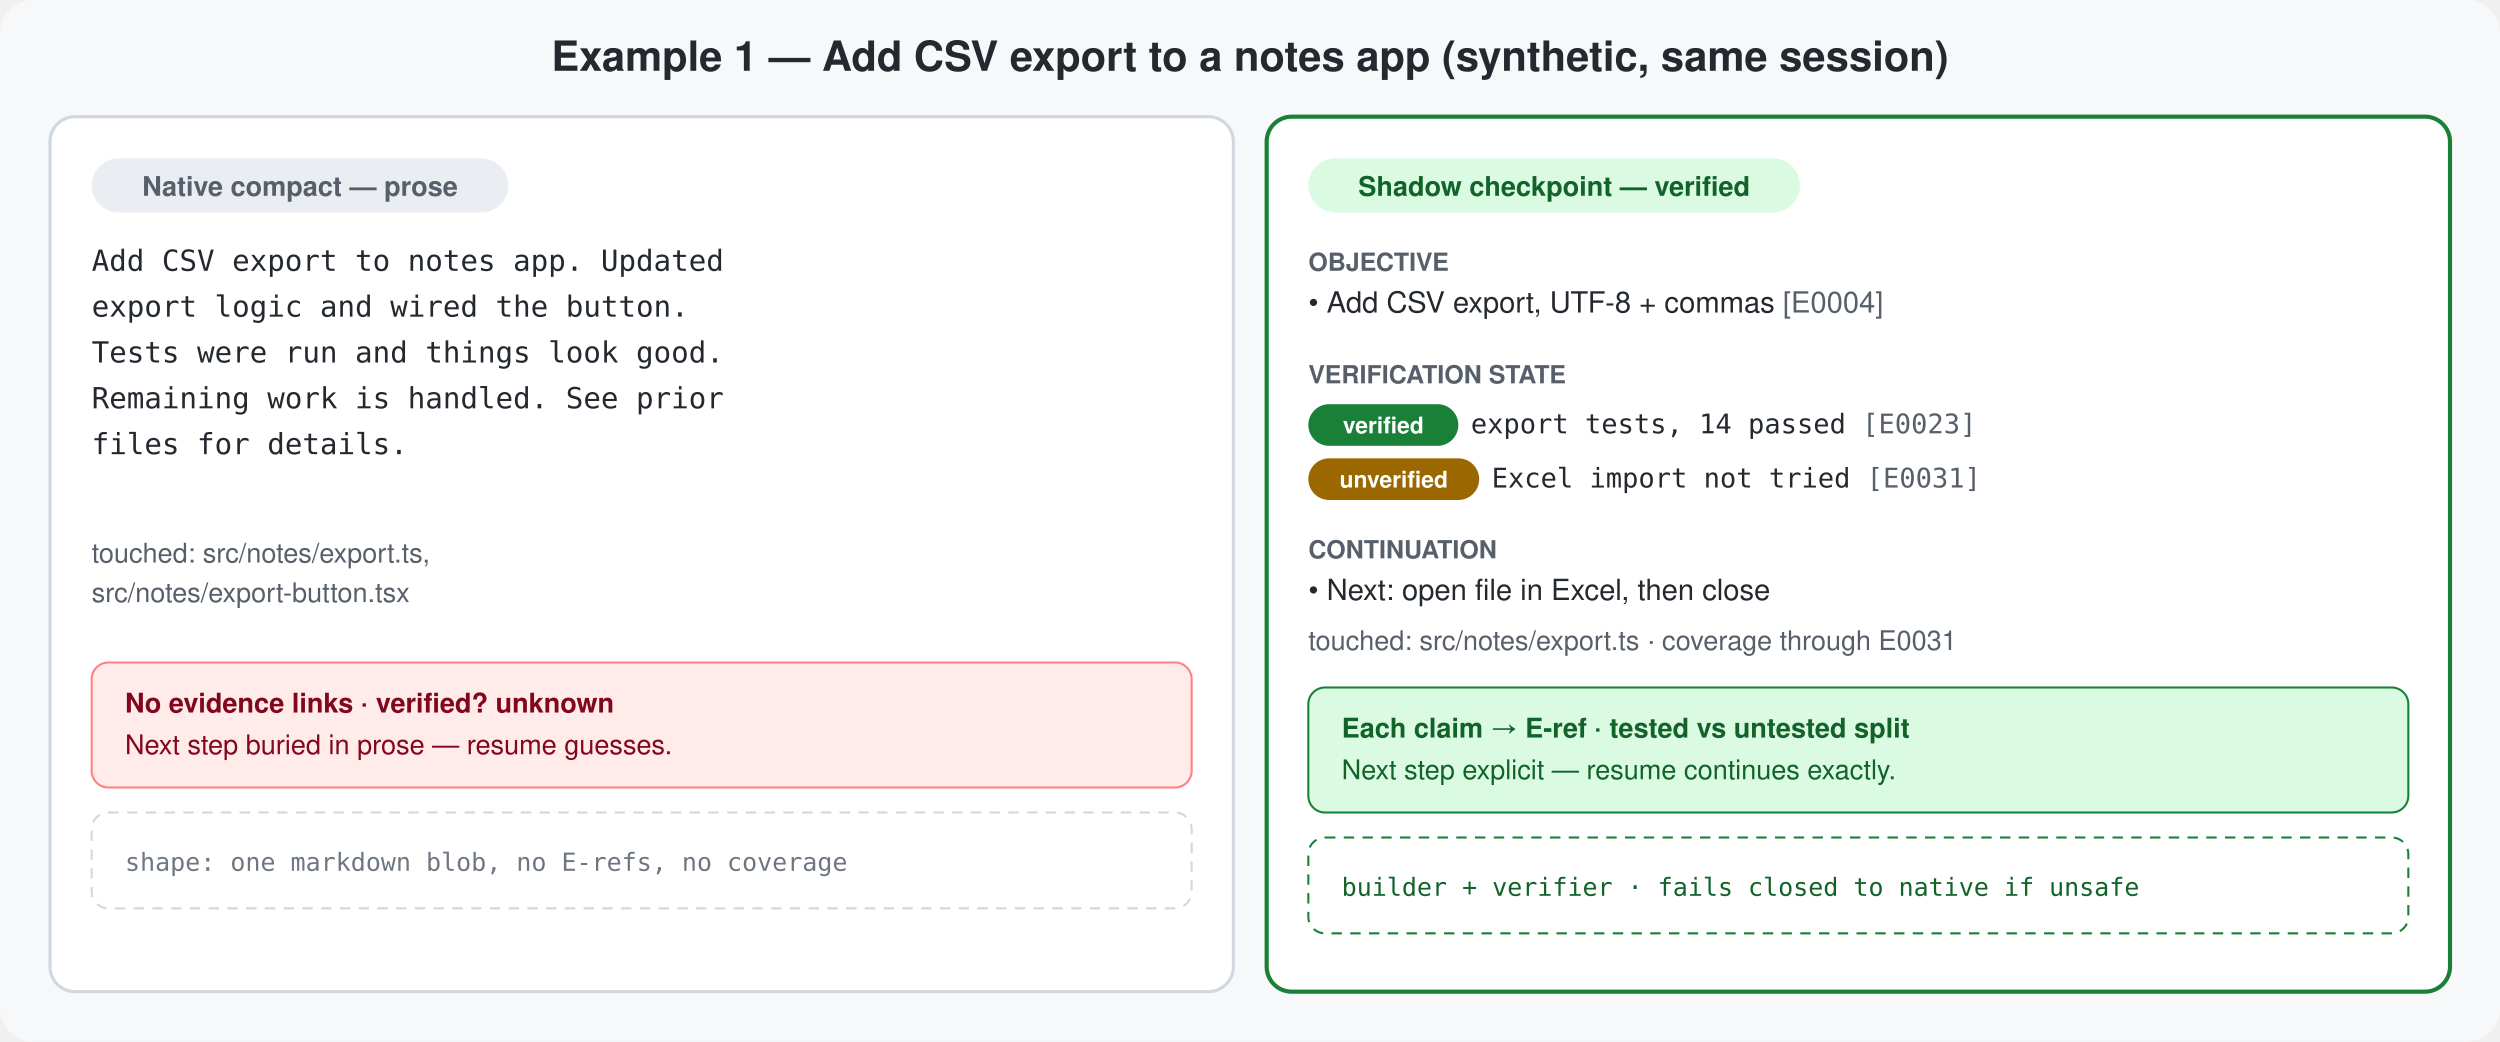
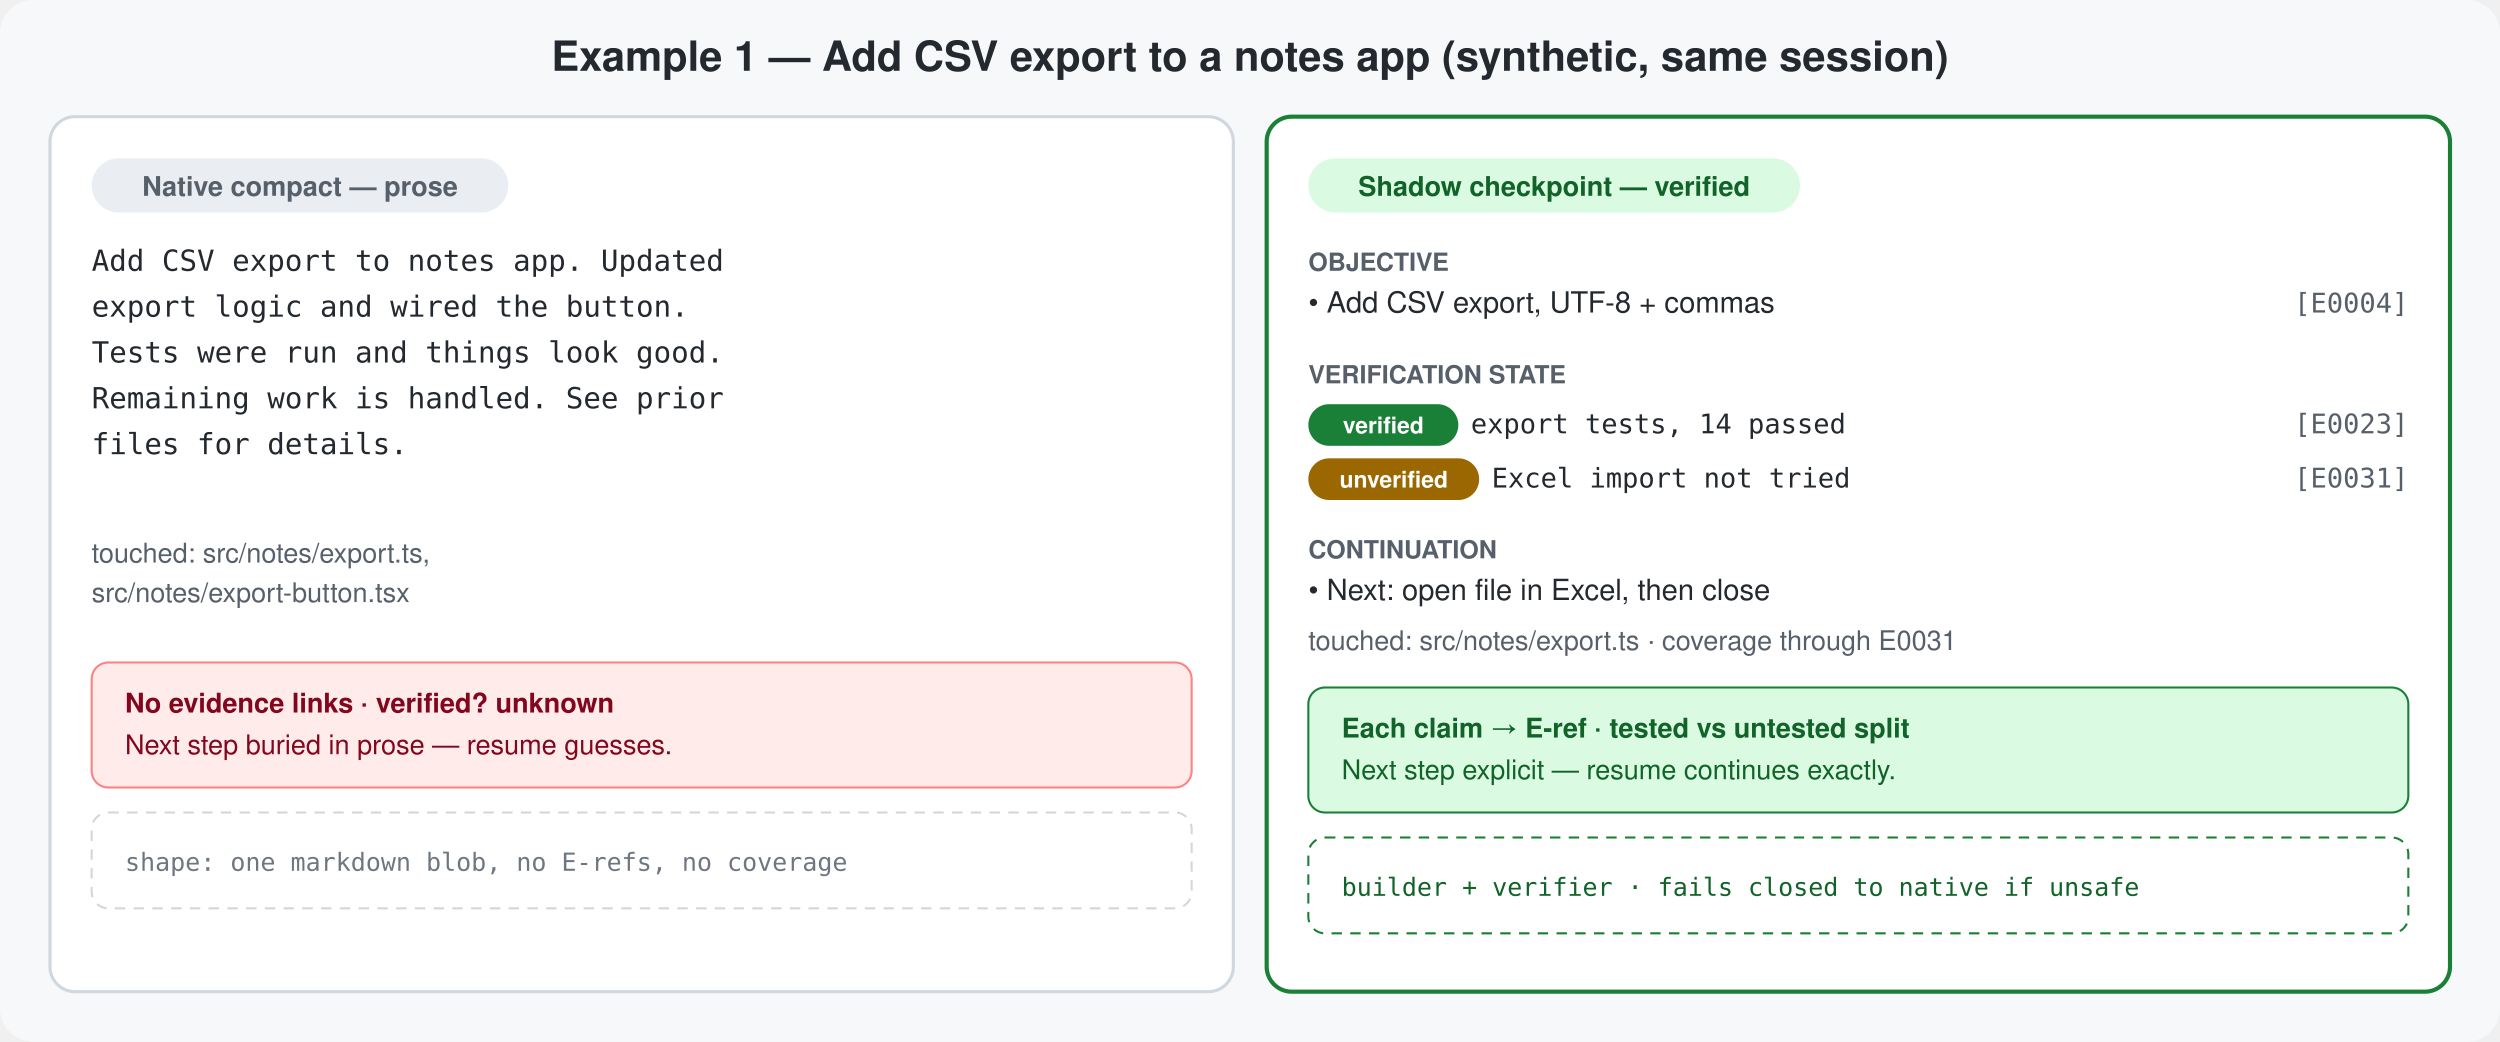
<svg xmlns="http://www.w3.org/2000/svg" width="1200" height="500" viewBox="0 0 1200 500" role="img" aria-labelledby="t1 d1">
  <rect x="0" y="0" width="1200" height="500" rx="16" fill="#f6f8fa" />
  <text x="600" y="34" text-anchor="middle" font-family="-apple-system,BlinkMacSystemFont,Segoe UI,Helvetica,Arial,sans-serif" font-size="20" font-weight="700" fill="#24292f">Example 1 — Add CSV export to a notes app (synthetic, same session)</text>
  <g>
    <rect x="24" y="56" width="568" height="420" rx="12" fill="#ffffff" stroke="#d0d7de" stroke-width="1.5" />
    <rect x="44" y="76" width="200" height="26" rx="13" fill="#eaeef2" />
    <text x="144" y="94" text-anchor="middle" font-family="-apple-system,BlinkMacSystemFont,Segoe UI,Helvetica,Arial,sans-serif" font-size="13" font-weight="700" fill="#57606a">Native compact — prose</text>
-     <text x="44" y="130" font-family="ui-monospace,SFMono-Regular,Menlo,Consolas,monospace" font-size="14" fill="#24292f">
-       <tspan x="44" dy="0">Add CSV export to notes app. Updated</tspan>
-       <tspan x="44" dy="22">export logic and wired the button.</tspan>
-       <tspan x="44" dy="22">Tests were run and things look good.</tspan>
-       <tspan x="44" dy="22">Remaining work is handled. See prior</tspan>
-       <tspan x="44" dy="22">files for details.</tspan>
-     </text>
-     <text x="44" y="270" font-family="-apple-system,BlinkMacSystemFont,Segoe UI,Helvetica,Arial,sans-serif" font-size="13" fill="#57606a">
-       <tspan x="44" dy="0">touched: src/notes/export.ts,</tspan>
-       <tspan x="44" dy="19">src/notes/export-button.tsx</tspan>
-     </text>
+     <text x="44" y="130" font-family="ui-monospace,SFMono-Regular,Menlo,Consolas,monospace" font-size="14" fill="#24292f">Add CSV export to notes app. Updated</text>
+     <text x="44" y="152" font-family="ui-monospace,SFMono-Regular,Menlo,Consolas,monospace" font-size="14" fill="#24292f">export logic and wired the button.</text>
+     <text x="44" y="174" font-family="ui-monospace,SFMono-Regular,Menlo,Consolas,monospace" font-size="14" fill="#24292f">Tests were run and things look good.</text>
+     <text x="44" y="196" font-family="ui-monospace,SFMono-Regular,Menlo,Consolas,monospace" font-size="14" fill="#24292f">Remaining work is handled. See prior</text>
+     <text x="44" y="218" font-family="ui-monospace,SFMono-Regular,Menlo,Consolas,monospace" font-size="14" fill="#24292f">files for details.</text>
+     <text x="44" y="270" font-family="-apple-system,BlinkMacSystemFont,Segoe UI,Helvetica,Arial,sans-serif" font-size="13" fill="#57606a">touched: src/notes/export.ts,</text>
+     <text x="44" y="289" font-family="-apple-system,BlinkMacSystemFont,Segoe UI,Helvetica,Arial,sans-serif" font-size="13" fill="#57606a">src/notes/export-button.tsx</text>
    <rect x="44" y="318" width="528" height="60" rx="8" fill="#ffebe9" stroke="#ff8182" stroke-width="1" />
    <text x="60" y="342" font-family="-apple-system,BlinkMacSystemFont,Segoe UI,Helvetica,Arial,sans-serif" font-size="13" font-weight="700" fill="#82071e">No evidence links · verified? unknown</text>
    <text x="60" y="362" font-family="-apple-system,BlinkMacSystemFont,Segoe UI,Helvetica,Arial,sans-serif" font-size="13" fill="#82071e">Next step buried in prose — resume guesses.</text>
    <rect x="44" y="390" width="528" height="46" rx="8" fill="#ffffff" stroke="#d0d7de" stroke-width="1" stroke-dasharray="5 4" />
    <text x="60" y="418" font-family="ui-monospace,SFMono-Regular,Menlo,Consolas,monospace" font-size="12" fill="#6e7781">shape: one markdown blob, no E-refs, no coverage</text>
  </g>
  <g>
    <rect x="608" y="56" width="568" height="420" rx="12" fill="#ffffff" stroke="#1a7f37" stroke-width="2" />
    <rect x="628" y="76" width="236" height="26" rx="13" fill="#dafbe1" />
    <text x="746" y="94" text-anchor="middle" font-family="-apple-system,BlinkMacSystemFont,Segoe UI,Helvetica,Arial,sans-serif" font-size="13" font-weight="700" fill="#116329">Shadow checkpoint — verified</text>
    <text x="628" y="130" font-family="-apple-system,BlinkMacSystemFont,Segoe UI,Helvetica,Arial,sans-serif" font-size="12" font-weight="700" fill="#57606a">OBJECTIVE</text>
-     <text x="628" y="150" font-family="-apple-system,BlinkMacSystemFont,Segoe UI,Helvetica,Arial,sans-serif" font-size="14" fill="#24292f">• Add CSV export, UTF-8 + commas <tspan fill="#57606a">[E0004]</tspan>
-     </text>
+     <text x="628" y="150" font-family="-apple-system,BlinkMacSystemFont,Segoe UI,Helvetica,Arial,sans-serif" font-size="14" fill="#24292f">• Add CSV export, UTF-8 + commas</text>
+     <text x="1156" y="150" text-anchor="end" font-family="ui-monospace,SFMono-Regular,Menlo,Consolas,monospace" font-size="13" fill="#57606a">[E0004]</text>
    <text x="628" y="184" font-family="-apple-system,BlinkMacSystemFont,Segoe UI,Helvetica,Arial,sans-serif" font-size="12" font-weight="700" fill="#57606a">VERIFICATION STATE</text>
    <rect x="628" y="194" width="72" height="20" rx="10" fill="#1a7f37" />
    <text x="664" y="208" text-anchor="middle" font-family="-apple-system,BlinkMacSystemFont,Segoe UI,Helvetica,Arial,sans-serif" font-size="11" font-weight="700" fill="#ffffff">verified</text>
-     <text x="706" y="208" font-family="ui-monospace,SFMono-Regular,Menlo,Consolas,monospace" font-size="13" fill="#24292f">export tests, 14 passed <tspan fill="#57606a">[E0023]</tspan>
-     </text>
+     <text x="706" y="208" font-family="ui-monospace,SFMono-Regular,Menlo,Consolas,monospace" font-size="13" fill="#24292f">export tests, 14 passed</text>
+     <text x="1156" y="208" text-anchor="end" font-family="ui-monospace,SFMono-Regular,Menlo,Consolas,monospace" font-size="13" fill="#57606a">[E0023]</text>
    <rect x="628" y="220" width="82" height="20" rx="10" fill="#9a6700" />
    <text x="669" y="234" text-anchor="middle" font-family="-apple-system,BlinkMacSystemFont,Segoe UI,Helvetica,Arial,sans-serif" font-size="11" font-weight="700" fill="#ffffff">unverified</text>
-     <text x="716" y="234" font-family="ui-monospace,SFMono-Regular,Menlo,Consolas,monospace" font-size="13" fill="#24292f">Excel import not tried <tspan fill="#57606a">[E0031]</tspan>
-     </text>
+     <text x="716" y="234" font-family="ui-monospace,SFMono-Regular,Menlo,Consolas,monospace" font-size="13" fill="#24292f">Excel import not tried</text>
+     <text x="1156" y="234" text-anchor="end" font-family="ui-monospace,SFMono-Regular,Menlo,Consolas,monospace" font-size="13" fill="#57606a">[E0031]</text>
    <text x="628" y="268" font-family="-apple-system,BlinkMacSystemFont,Segoe UI,Helvetica,Arial,sans-serif" font-size="12" font-weight="700" fill="#57606a">CONTINUATION</text>
    <text x="628" y="288" font-family="-apple-system,BlinkMacSystemFont,Segoe UI,Helvetica,Arial,sans-serif" font-size="14" fill="#24292f">• Next: open file in Excel, then close</text>
    <text x="628" y="312" font-family="-apple-system,BlinkMacSystemFont,Segoe UI,Helvetica,Arial,sans-serif" font-size="13" fill="#57606a">touched: src/notes/export.ts · coverage through E0031</text>
    <rect x="628" y="330" width="528" height="60" rx="8" fill="#dafbe1" stroke="#1a7f37" stroke-width="1" />
    <text x="644" y="354" font-family="-apple-system,BlinkMacSystemFont,Segoe UI,Helvetica,Arial,sans-serif" font-size="13" font-weight="700" fill="#116329">Each claim → E-ref · tested vs untested split</text>
    <text x="644" y="374" font-family="-apple-system,BlinkMacSystemFont,Segoe UI,Helvetica,Arial,sans-serif" font-size="13" fill="#116329">Next step explicit — resume continues exactly.</text>
    <rect x="628" y="402" width="528" height="46" rx="8" fill="#ffffff" stroke="#1a7f37" stroke-width="1" stroke-dasharray="5 4" />
    <text x="644" y="430" font-family="ui-monospace,SFMono-Regular,Menlo,Consolas,monospace" font-size="12" fill="#116329">builder + verifier · fails closed to native if unsafe</text>
  </g>
</svg>
